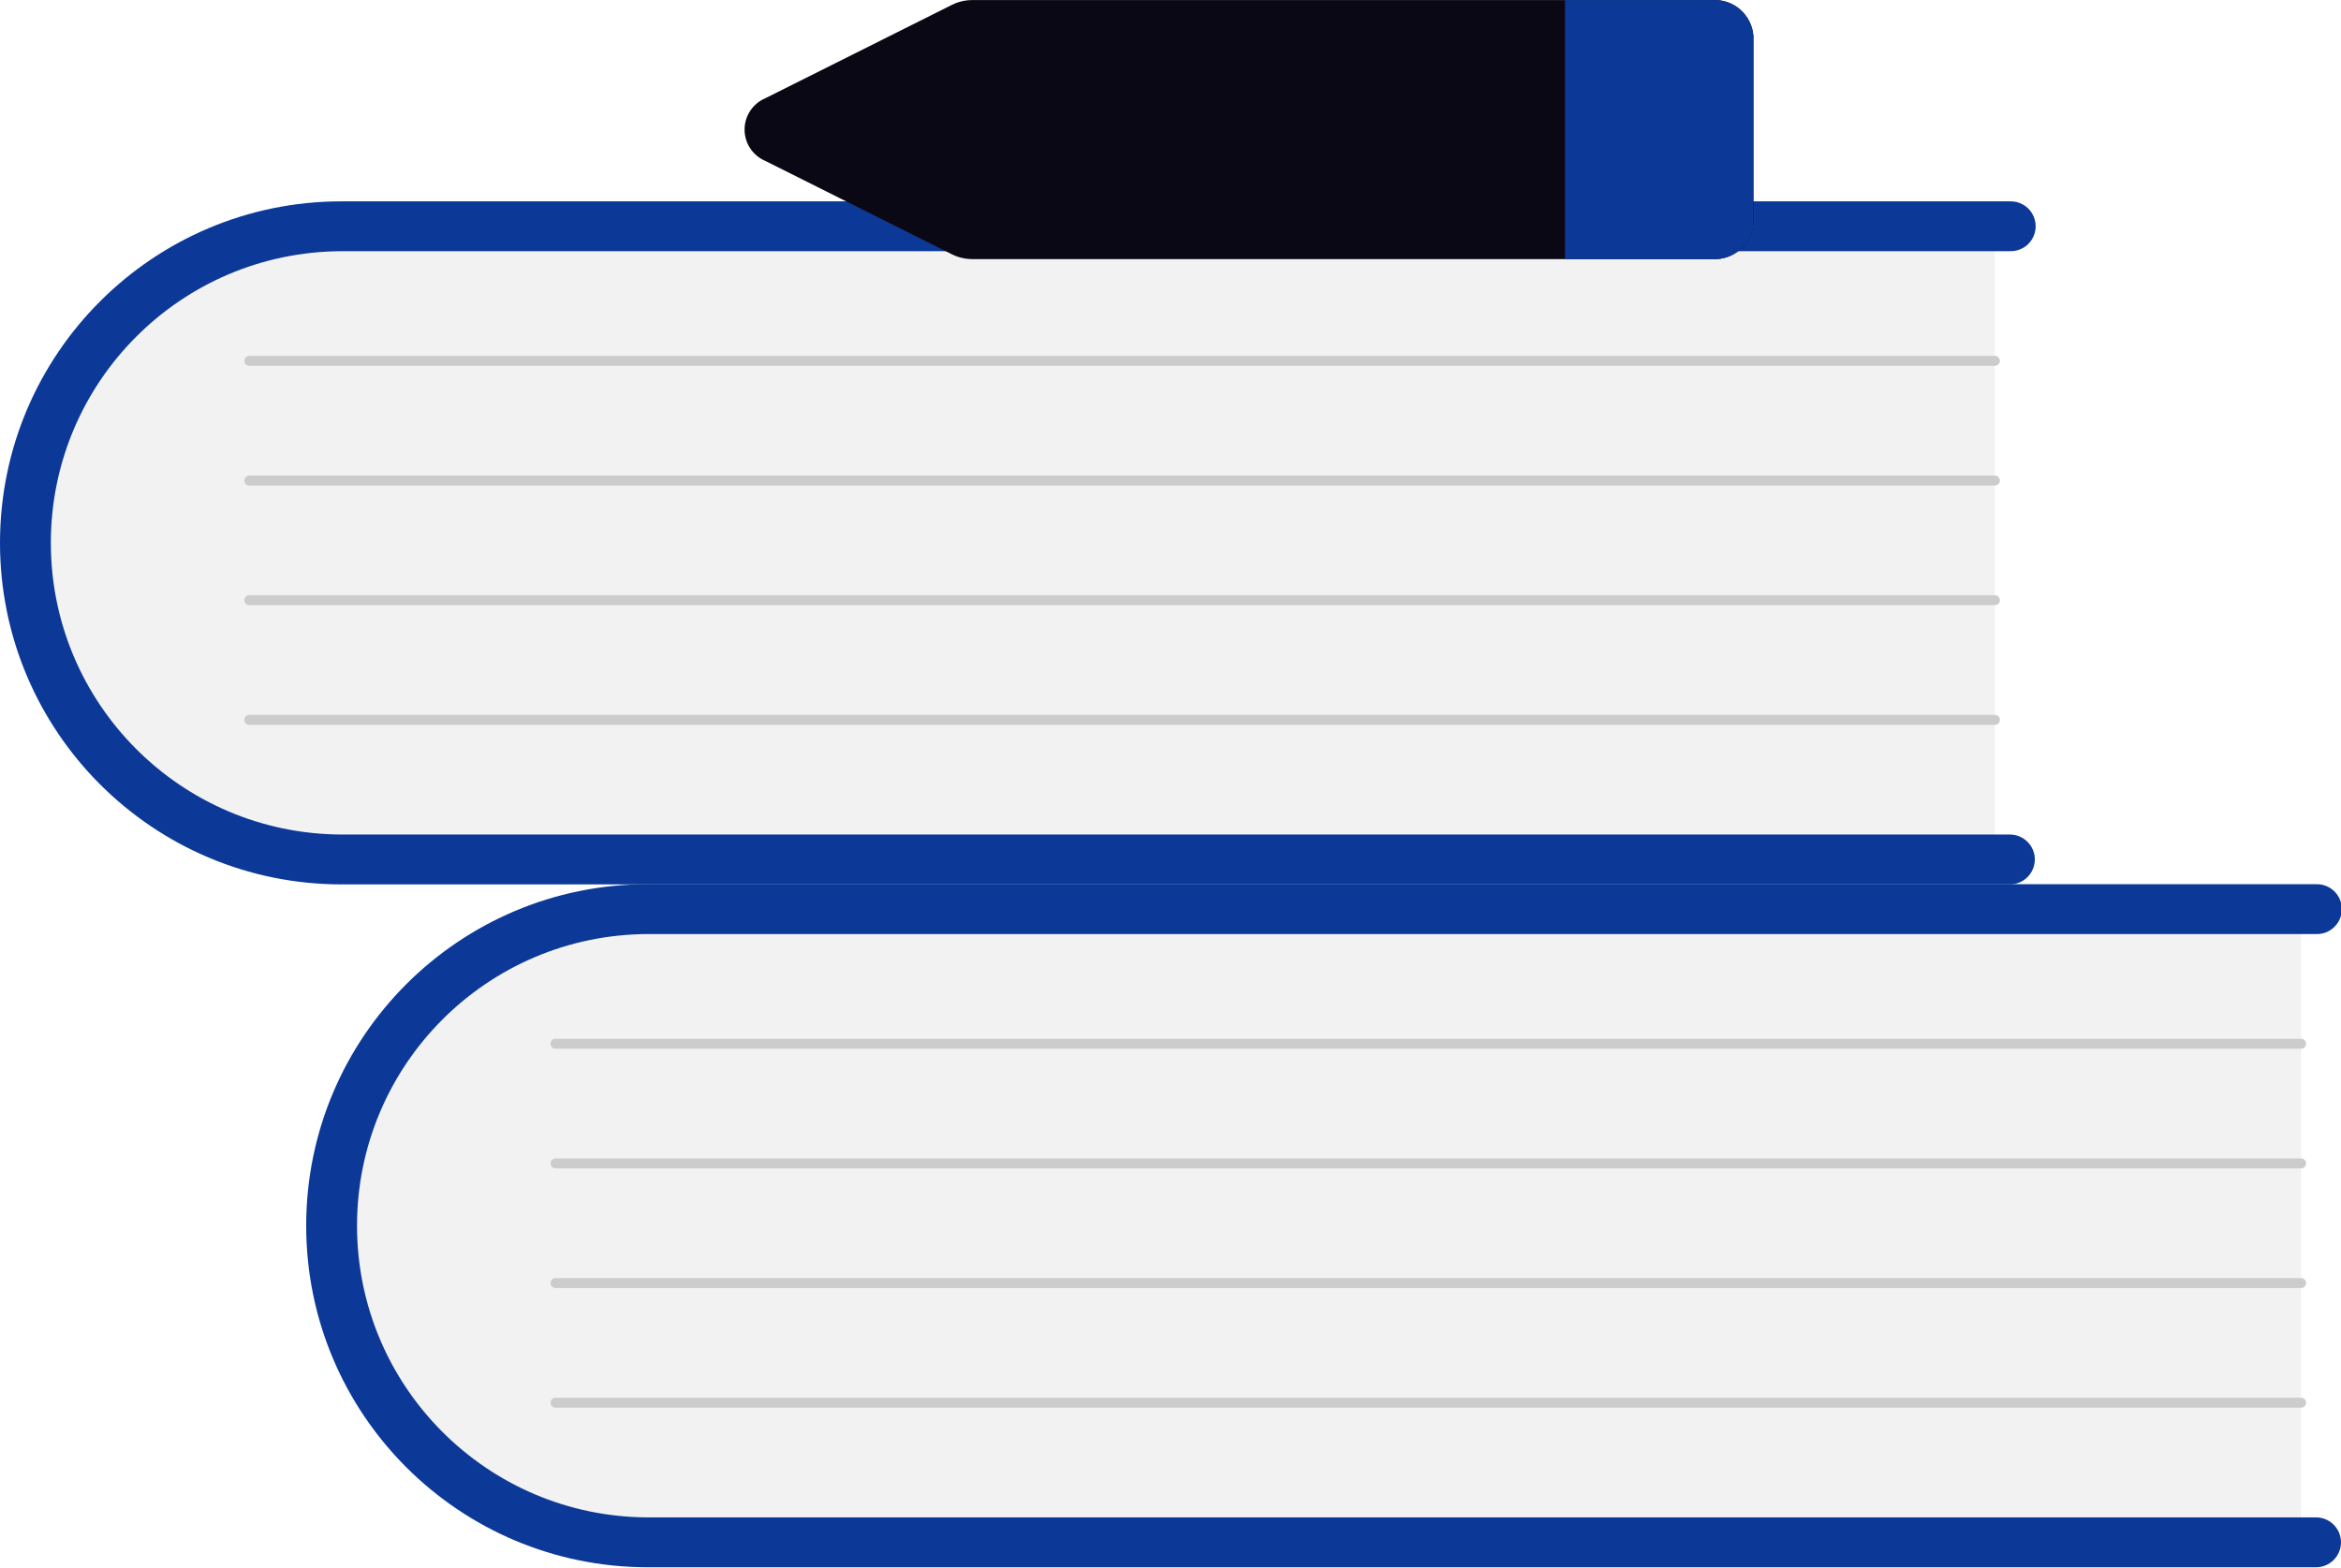
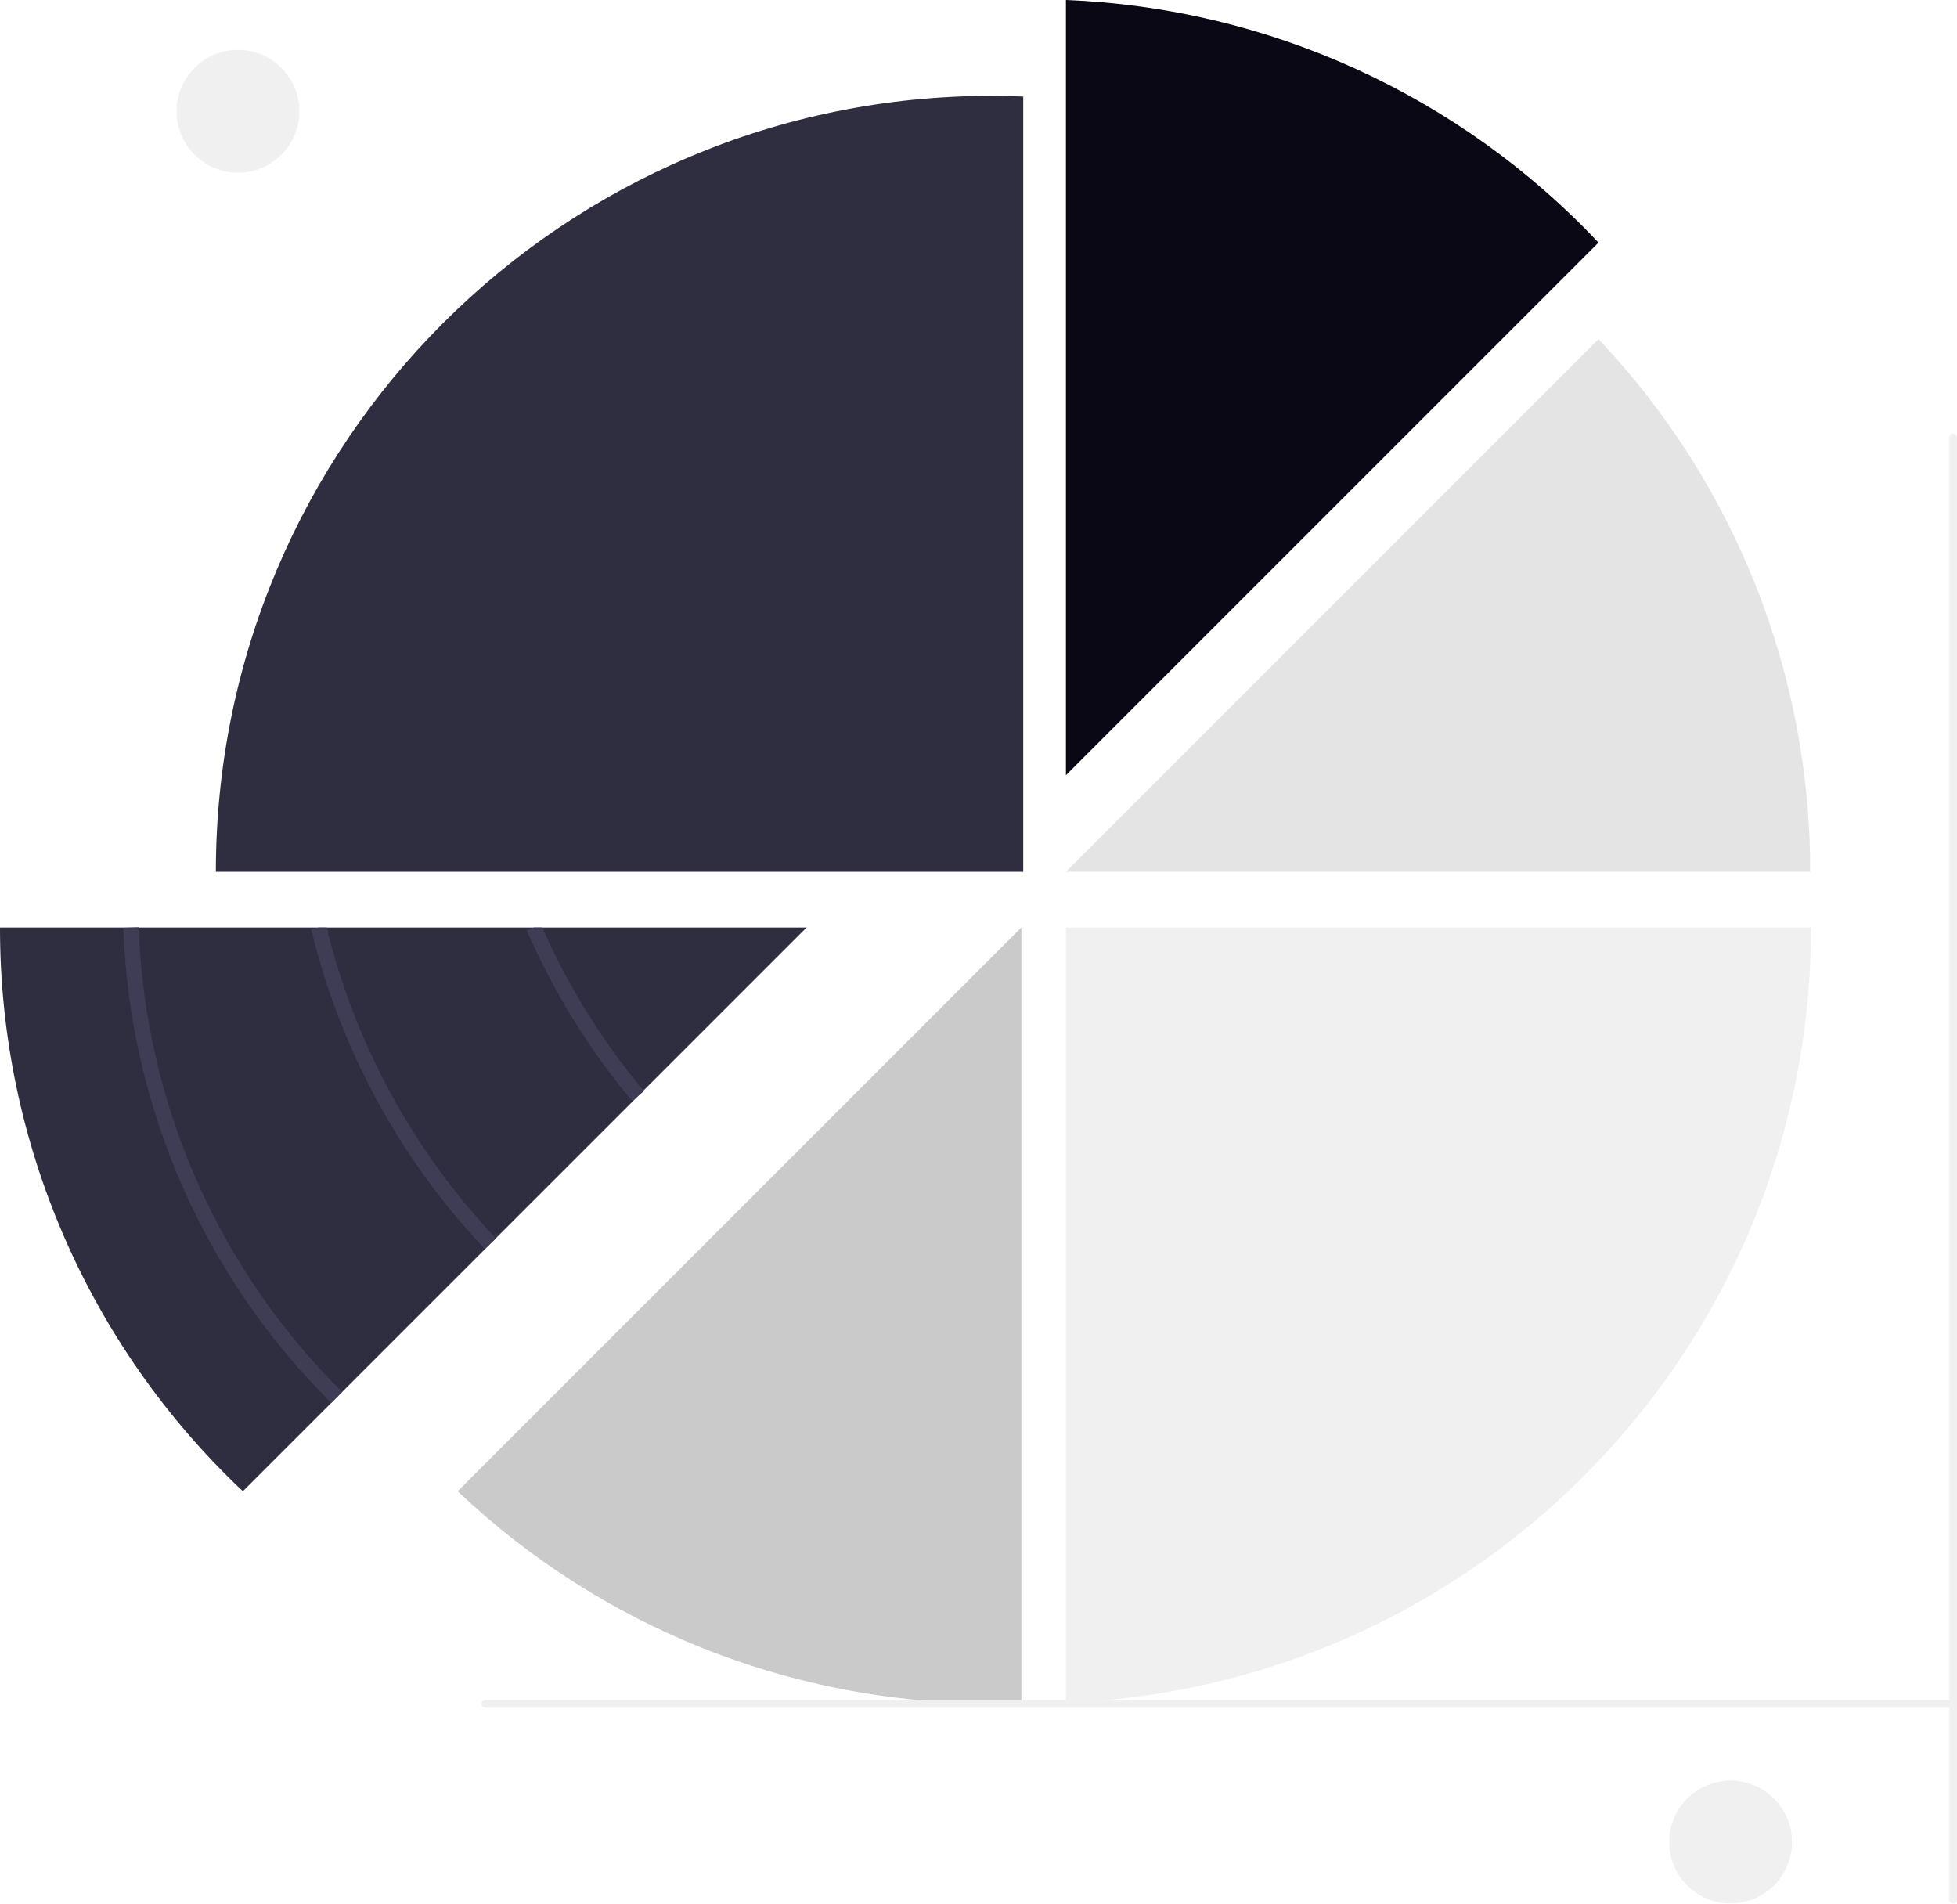
- <svg xmlns="http://www.w3.org/2000/svg" width="731.836" height="490.096" viewBox="0 0 731.836 490.096" role="img" artist="Katerina Limpitsouni" source="https://undraw.co/">
-   <g transform="translate(-781.668 -1539.464)">
-     <path d="M1013.7,371.9V574.584H505.9A101.4,101.4,0,0,1,498.853,371.9q3.524-.123,7.051,0Z" transform="translate(487.327 1448.739)" fill="#f2f2f2" />
-     <path d="M1034.991,576.753a7.8,7.8,0,0,1-7.8,7.8H505.675a106.8,106.8,0,0,1,0-213.6H1027.2a7.8,7.8,0,1,1,0,15.591H505.675a91.208,91.208,0,0,0,0,182.415H1027.2A7.8,7.8,0,0,1,1034.991,576.753Z" transform="translate(478.512 1445.01)" fill="#0c3998" />
-     <path d="M960.817,383.359H415.13a1.559,1.559,0,0,1-.029-3.118H960.817a1.559,1.559,0,0,1,0,3.118Z" transform="translate(540.218 1484.053)" fill="#ccc" />
-     <path d="M960.817,390.551H415.13a1.559,1.559,0,1,1-.029-3.118H960.817a1.559,1.559,0,1,1,0,3.118Z" transform="translate(540.218 1514.28)" fill="#ccc" />
-     <path d="M960.817,397.742H415.13a1.559,1.559,0,0,1-.029-3.118H960.817a1.559,1.559,0,0,1,0,3.118Z" transform="translate(540.218 1544.506)" fill="#ccc" />
-     <path d="M960.817,404.934H415.13a1.559,1.559,0,1,1-.029-3.118H960.817a1.559,1.559,0,0,1,0,3.118Z" transform="translate(540.218 1574.733)" fill="#ccc" />
-     <path d="M995.3,330.859V533.542h-507.8a101.4,101.4,0,0,1-7.051-202.684q3.524-.123,7.051,0Z" transform="translate(410.005 1276.242)" fill="#f2f2f2" />
-     <path d="M1016.594,535.712a7.8,7.8,0,0,1-7.8,7.8H487.278a106.8,106.8,0,1,1,0-213.6H1008.8a7.8,7.8,0,1,1,0,15.591H487.278a91.208,91.208,0,0,0,0,182.415H1008.8a7.8,7.8,0,0,1,7.8,7.8Z" transform="translate(401.189 1272.513)" fill="#0c3998" />
-     <path d="M942.42,342.318H396.733a1.559,1.559,0,1,1-.029-3.118H942.42a1.559,1.559,0,1,1,0,3.118Z" transform="translate(462.887 1311.555)" fill="#ccc" />
-     <path d="M942.42,349.509H396.733a1.559,1.559,0,1,1-.029-3.118H942.42a1.559,1.559,0,1,1,0,3.118Z" transform="translate(462.887 1341.782)" fill="#ccc" />
-     <path d="M942.42,356.7H396.733a1.559,1.559,0,1,1-.029-3.118H942.42a1.559,1.559,0,1,1,0,3.118Z" transform="translate(462.887 1372.009)" fill="#ccc" />
-     <path d="M942.42,363.893H396.733a1.559,1.559,0,1,1-.029-3.118H942.42a1.559,1.559,0,1,1,0,3.118Z" transform="translate(462.887 1402.235)" fill="#ccc" />
-     <path d="M727.778,317.831H496.42a14.293,14.293,0,0,0-6.331,1.473l-58.394,29.233a10.641,10.641,0,0,0,0,19.587l58.393,29.233a14.3,14.3,0,0,0,6.332,1.473H727.778a12.143,12.143,0,0,0,12.814-11.266V329.1A12.143,12.143,0,0,0,727.778,317.831Z" transform="translate(589.22 1221.654)" fill="#090814" />
-     <path d="M533.416,329.1v58.465A12.143,12.143,0,0,1,520.6,398.828H474.509v-81H520.6A12.143,12.143,0,0,1,533.416,329.1Z" transform="translate(796.404 1221.656)" fill="#0c3998" />
+ <svg xmlns="http://www.w3.org/2000/svg" width="720" height="700.208" viewBox="0 0 720 700.208" role="img" artist="Katerina Limpitsouni" source="https://undraw.co/">
+   <g id="Group_142" data-name="Group 142" transform="translate(-704.46 -300)">
+     <path id="Path_2296-969" data-name="Path 2296" d="M982.451,202.744A284.589,284.589,0,0,0,786.515,113.5V398.681Z" transform="translate(310.111 186.5)" fill="#090814" />
+     <path id="Path_2297-970" data-name="Path 2297" d="M982.451,201.87,786.515,397.807h273.826a284.437,284.437,0,0,0-77.89-195.937Z" transform="translate(310.111 222.883)" fill="#e4e4e4" />
+     <path id="Path_2298-971" data-name="Path 2298" d="M1060.636,355.18a286.184,286.184,0,0,1-4.913,52.981c-.255,1.383-.523,2.753-.805,4.122a283.111,283.111,0,0,1-33.034,86.566c-.833,1.44-1.694,2.88-2.555,4.292v.014a286.317,286.317,0,0,1-57.315,67.8c-1.115.974-2.231,1.934-3.36,2.88a284.188,284.188,0,0,1-172.144,66.52V355.18Z" transform="translate(310.109 286.002)" fill="#f0f0f0" />
+     <path id="Path_2299-972" data-name="Path 2299" d="M824.079,640.61c3.79,0,7.558-.1,11.313-.243V355.175l-207.4,207.4a284.442,284.442,0,0,0,196.09,78.032Z" transform="translate(244.845 286)" fill="#cacaca" />
+     <path id="Path_2300-973" data-name="Path 2300" d="M850.41,138.473c-157.642,0-285.435,127.794-285.435,285.435H862.019V138.727C858.167,138.573,854.3,138.473,850.41,138.473Z" transform="translate(218.901 196.782)" fill="#2f2e41" />
+     <path id="Path_2301-974" data-name="Path 2301" d="M805.475,355.18l-60.011,60.012-1.962,1.962-.043.042-52.332,52.318-1.99,1.991L632.6,528.044l-1.991,1.991v.014l-32.54,32.526A284.612,284.612,0,0,1,508.72,355.18Z" transform="translate(195.74 286.002)" fill="#2f2e41" />
+     <path id="Path_2314-975" data-name="Path 2314" d="M1173.513,559.323H635.652a1.412,1.412,0,1,1,0-2.823h537.861a1.412,1.412,0,0,1,0,2.823Z" transform="translate(247.418 368.887)" fill="#f0f0f0" />
+     <path id="Path_2315-976" data-name="Path 2315" d="M1016.74,843.273V305.412a1.412,1.412,0,1,1,2.823,0V843.273a1.412,1.412,0,1,1-2.823,0Z" transform="translate(404.897 155.523)" fill="#f0f0f0" />
+     <circle id="Ellipse_420" data-name="Ellipse 420" cx="22.587" cy="22.587" r="22.587" transform="translate(1318.582 955.033)" fill="#f0f0f0" />
+     <circle id="Ellipse_421" data-name="Ellipse 421" cx="22.587" cy="22.587" r="22.587" transform="translate(769.427 318.352)" fill="#f0f0f0" />
+     <path id="Path_2317-977" data-name="Path 2317" d="M617.374,530.076a258.744,258.744,0,0,1-76.513-174.764l5.643-.2a253.115,253.115,0,0,0,74.85,170.962Z" transform="translate(208.973 285.972)" fill="#3f3d56" />
+     <path id="Path_2318-978" data-name="Path 2318" d="M657.79,469.571l-4.094,3.868a259.615,259.615,0,0,1-63.866-117.6l2.739-.664h2.907a254.1,254.1,0,0,0,62.257,114.334Z" transform="translate(229.134 286.002)" fill="#3f3d56" />
+     <path id="Path_2319-979" data-name="Path 2319" d="M689.1,415.389l-2.118,1.765-.043.042L684.766,419A259.419,259.419,0,0,1,646,356.309l2.583-1.129h3.092a253.514,253.514,0,0,0,37.269,60.012A1.863,1.863,0,0,0,689.1,415.389Z" transform="translate(252.26 286.002)" fill="#3f3d56" />
  </g>
</svg>
